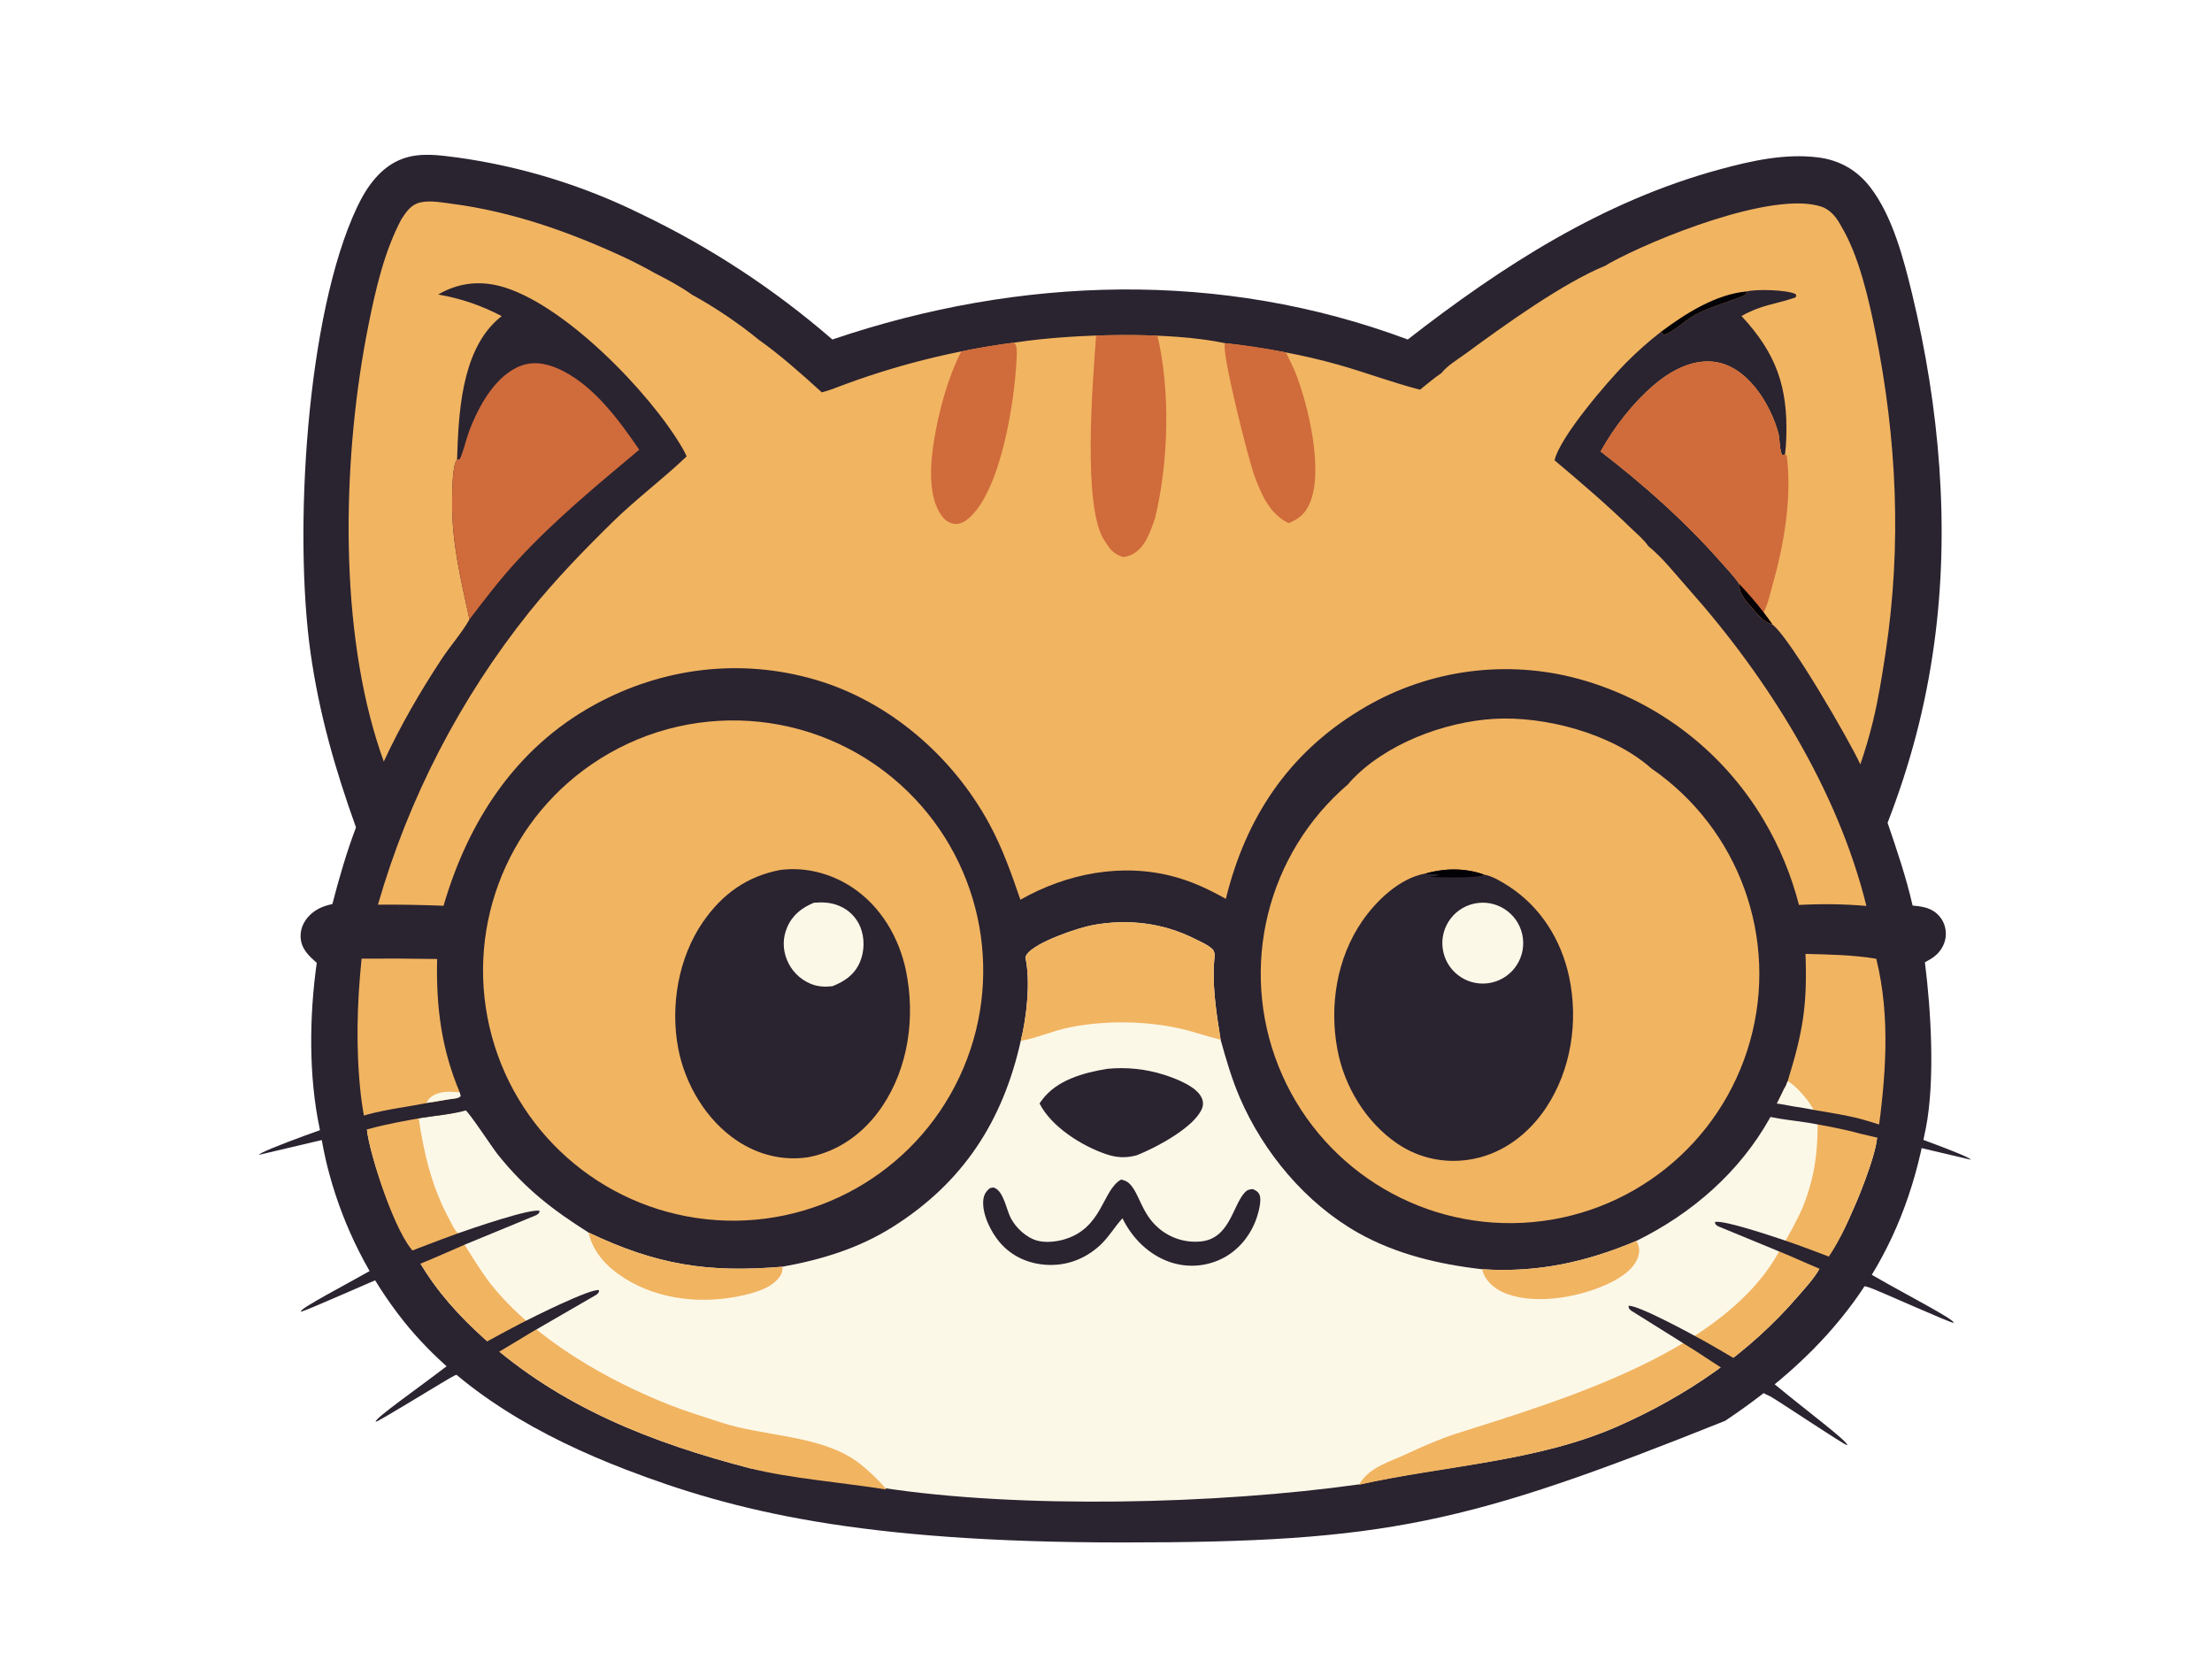
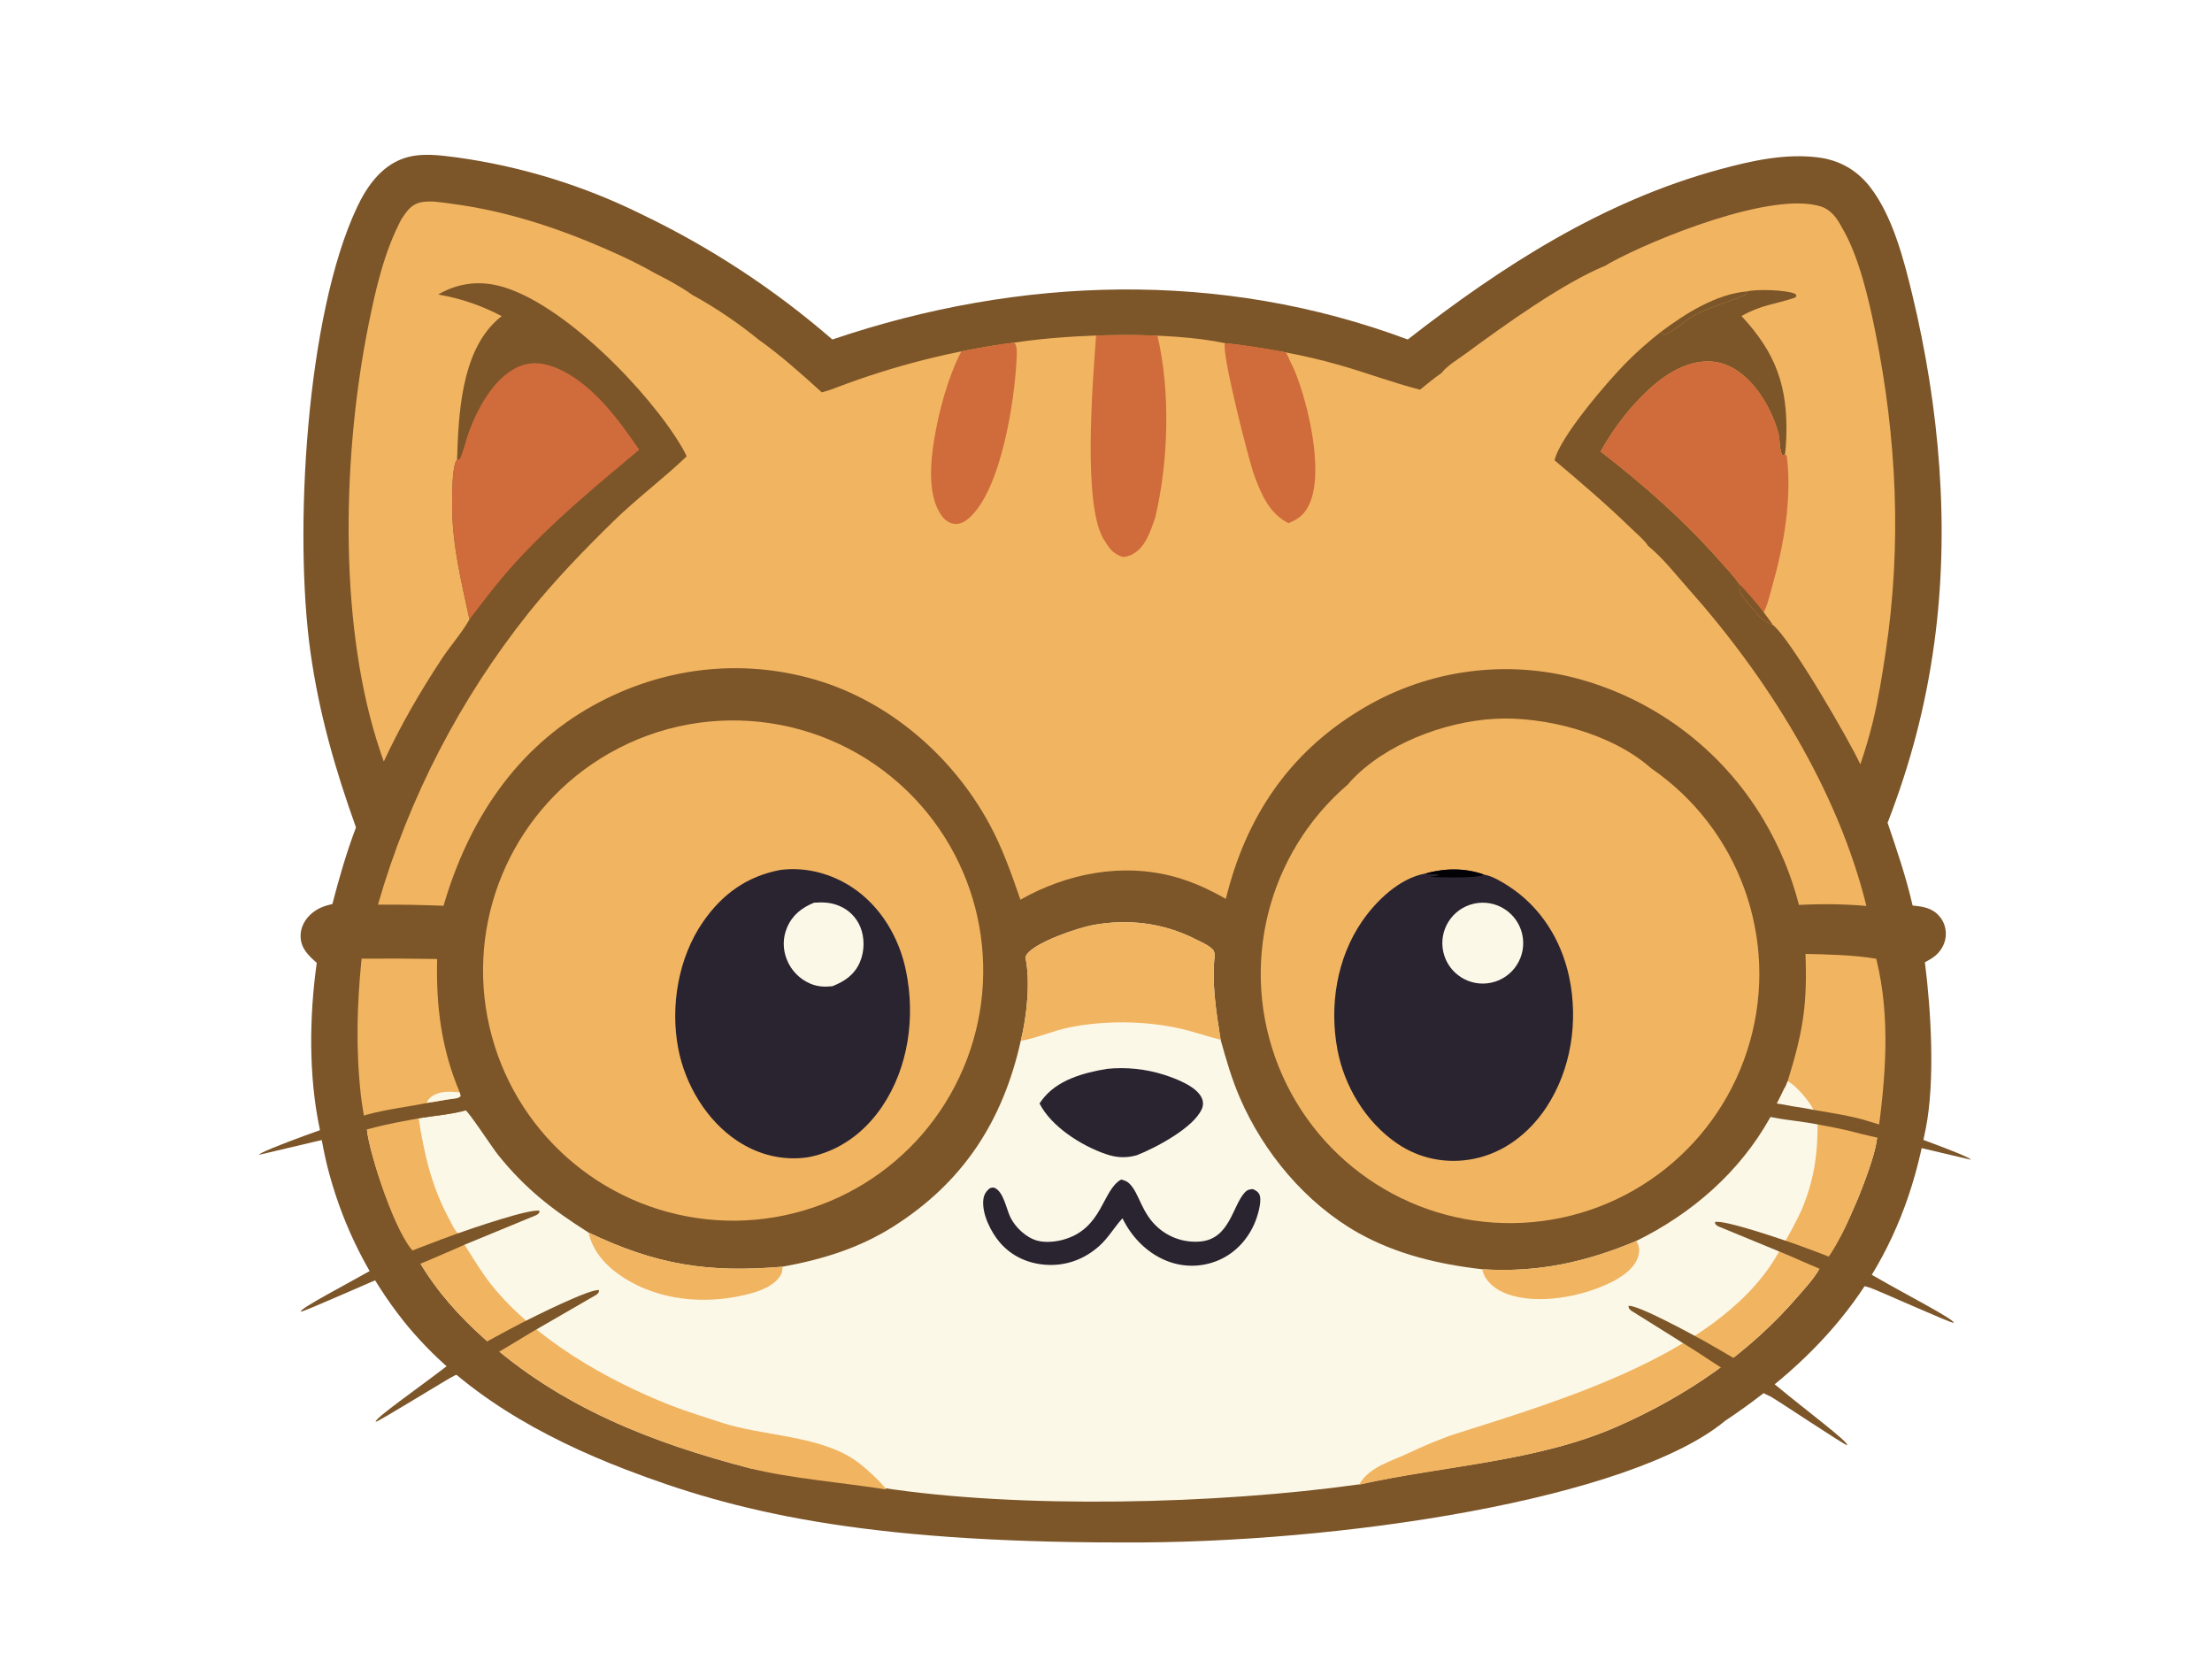
<svg xmlns="http://www.w3.org/2000/svg" width="660" height="500" viewBox="0 0 660 500" version="1.1" id="svg90">
-   <path fill="#2a2330" d="M 106.219,246.853 C 100.003,229.534 95.224,212.917 92.642,194.621 87.64,159.17 91.251,94.1 106.575,61.734 c 2.856,-6.033 7.02,-11.977 13.533,-14.366 5.248,-1.925 10.862,-1.087 16.26,-0.393 19.101,2.644 37.651,8.348 54.938,16.891 20.605,9.865 39.792,22.451 57.049,37.421 55.888,-18.958 115.949,-20.832 171.677,-8.3e-4 28.257,-21.984 58.125,-41.23 93.003,-50.727 9.489,-2.584 19.642,-4.856 29.523,-3.585 6.36,0.818 11.556,3.803 15.478,8.886 6.653,8.619 9.973,21.417 12.509,31.925 8.135,33.715 11.295,69.565 6.593,104.05 -2.557,18.754 -7.11,36.016 -13.934,53.643 2.792,8.199 5.536,16.231 7.469,24.688 3.205,0.291 5.935,0.701 8.129,3.349 1.368,1.65 1.969,3.848 1.739,5.968 -0.256,2.354 -1.601,4.525 -3.473,5.944 -0.845,0.639 -1.807,1.148 -2.732,1.658 1.834,14.394 3.07,35.381 0.27,49.557 l -0.751,3.601 c -7.537,37.379 -27.84,62.798 -59.128,83.644 -76.944,30.792 -101.131,36.319 -179.941,36.285 -78.555,0 -116.047,-9.443 -147.998,-21.719 -25.109,-9.644 -49.422,-23.169 -66.347,-44.295 -10.228,-12.887 -17.741,-27.713 -22.084,-43.583 -1.734,-6.111 -2.743,-12.864 -2.989,-13.933 -3.313,-15.721 -3.086,-33.536 -0.855,-49.393 -2.456,-2.157 -4.679,-4.217 -4.819,-7.734 -0.096,-2.414 0.941,-4.674 2.628,-6.37 1.986,-1.995 4.161,-2.836 6.85,-3.437 1.983,-7.665 4.238,-15.452 7.046,-22.856 z" id="path2" style="stroke-width:0.95" />
+   <path fill="#2a2330" d="M 106.219,246.853 C 100.003,229.534 95.224,212.917 92.642,194.621 87.64,159.17 91.251,94.1 106.575,61.734 c 2.856,-6.033 7.02,-11.977 13.533,-14.366 5.248,-1.925 10.862,-1.087 16.26,-0.393 19.101,2.644 37.651,8.348 54.938,16.891 20.605,9.865 39.792,22.451 57.049,37.421 55.888,-18.958 115.949,-20.832 171.677,-8.3e-4 28.257,-21.984 58.125,-41.23 93.003,-50.727 9.489,-2.584 19.642,-4.856 29.523,-3.585 6.36,0.818 11.556,3.803 15.478,8.886 6.653,8.619 9.973,21.417 12.509,31.925 8.135,33.715 11.295,69.565 6.593,104.05 -2.557,18.754 -7.11,36.016 -13.934,53.643 2.792,8.199 5.536,16.231 7.469,24.688 3.205,0.291 5.935,0.701 8.129,3.349 1.368,1.65 1.969,3.848 1.739,5.968 -0.256,2.354 -1.601,4.525 -3.473,5.944 -0.845,0.639 -1.807,1.148 -2.732,1.658 1.834,14.394 3.07,35.381 0.27,49.557 l -0.751,3.601 c -7.537,37.379 -27.84,62.798 -59.128,83.644 -28.154,23.368 -114.919,36.673 -179.941,36.285 -78.555,0 -116.047,-9.443 -147.998,-21.719 -25.109,-9.644 -49.422,-23.169 -66.347,-44.295 -10.228,-12.887 -17.741,-27.713 -22.084,-43.583 -1.734,-6.111 -2.743,-12.864 -2.989,-13.933 -3.313,-15.721 -3.086,-33.536 -0.855,-49.393 -2.456,-2.157 -4.679,-4.217 -4.819,-7.734 -0.096,-2.414 0.941,-4.674 2.628,-6.37 1.986,-1.995 4.161,-2.836 6.85,-3.437 1.983,-7.665 4.238,-15.452 7.046,-22.856 z" id="path2" style="stroke-width:0.95;fill:#7c5528;fill-opacity:1" />
  <path fill="#F8BE83" d="m 119.774,65.373 c 1.514,-2.237 2.832,-4.347 5.655,-4.985 2.958,-0.67 6.476,0.025 9.439,0.41 17.805,2.316 34.91,8.329 51.142,15.849 2.913,1.355 6.884,3.396 9.447,4.876 3.732,1.897 7.676,3.983 11.076,6.433 6.765,3.68 13.871,8.503 19.828,13.375 6.694,4.764 12.775,10.214 18.853,15.727 1.404,-0.43 2.849,-0.813 4.202,-1.384 17.298,-6.616 35.319,-11.155 53.687,-13.522 16.943,-2.603 45.908,-3.327 62.452,0.24 11.579,1.37 22.876,3.316 34.1,6.514 8.023,2.286 15.985,5.283 24.04,7.355 2.101,-1.673 4.195,-3.484 6.422,-4.986 1.561,-2.108 5.198,-4.297 7.34,-5.873 11.053,-8.134 29.036,-21.09 41.62,-26.17 0.375,-0.249 0.742,-0.49 1.138,-0.708 13.251,-7.296 48.771,-21.661 63.218,-16.878 2.906,0.962 4.705,3.489 6.066,6.084 5.171,8.605 8.133,21.73 10.088,31.466 6.383,31.794 7.872,63.398 3.014,95.534 -1.05,6.949 -2.141,13.883 -3.82,20.715 -1.039,4.227 -2.287,8.481 -3.711,12.594 -3.165,-6.937 -21.024,-37.839 -26.195,-41.678 -2.536,-0.907 -3.67,-2.193 -5.402,-4.205 -1.927,-2.236 -4.717,-4.803 -4.481,-7.875 -1.669,-2.429 -3.83,-4.65 -5.781,-6.859 -10.658,-12.079 -22.896,-22.911 -35.641,-32.728 4.056,-7.281 9.538,-14.369 15.866,-19.793 4.815,-4.127 11.078,-7.629 17.63,-7.006 10.072,0.958 17.153,12.475 19.556,21.338 0.431,1.586 0.36,5.498 1.18,6.529 l 0.8,-0.166 c 0.192,-1.666 0.318,-3.339 0.379,-5.016 0.508,-15.251 -3.057,-25.209 -13.366,-36.295 5.786,-3.287 9.74,-3.433 15.499,-5.34 0.711,-0.235 0.416,-0.039 0.896,-0.674 l -0.302,-0.573 c -2.777,-1.263 -11.543,-1.468 -14.438,-0.766 -0.313,0.839 -0.48,1.08 -1.331,1.423 -4.679,1.889 -9.448,3.162 -13.999,5.479 -3.184,1.62 -6.109,4.982 -9.454,6.063 -0.314,-0.297 -0.625,-0.562 -0.878,-0.914 -3.751,2.914 -7.305,6.072 -10.641,9.454 -5.316,5.404 -19.596,21.977 -21.123,28.894 7.785,6.555 15.434,13.082 22.738,20.179 1.614,1.568 3.972,3.504 5.189,5.375 4.355,3.524 8.255,8.558 11.988,12.752 23.667,26.585 44.524,59.835 53.127,94.643 -6.765,-0.592 -13.348,-0.652 -20.128,-0.3 -2.282,-8.907 -5.825,-17.44 -10.523,-25.343 -12.641,-21.326 -33.307,-36.69 -57.369,-42.654 -21.507,-5.223 -44.208,-1.663 -63.086,9.892 -21.468,13.011 -34.111,32.188 -40.02,56.3 -4.977,-2.818 -9.865,-5.114 -15.412,-6.618 -15.577,-4.223 -32.078,-0.977 -45.887,6.87 -2.67,-7.762 -5.319,-15.318 -9.24,-22.562 -10.895,-20.132 -29.815,-36.623 -51.975,-43.09 -22.363,-6.526 -45.758,-3.594 -66.084,7.61 -23.443,12.922 -37.486,34.721 -44.823,59.842 -6.521,-0.263 -13.047,-0.374 -19.573,-0.332 9.156,-31.793 24.501,-61.466 45.153,-87.314 7.695,-9.535 16.235,-18.39 24.987,-26.952 7.018,-6.866 14.892,-12.709 21.971,-19.477 -0.394,-0.89 -0.84,-1.756 -1.336,-2.593 -9.647,-16.558 -35.714,-43.449 -54.528,-48.25 -6.388,-1.63 -12.587,-0.773 -18.262,2.553 6.886,1.207 12.74,3.215 18.952,6.447 -0.592,0.457 -1.145,0.927 -1.692,1.439 -10.43,9.765 -11.209,27.984 -11.639,41.41 -1.446,1.394 -1.427,9.626 -1.468,12.041 -0.207,12.419 2.575,23.56 5.174,35.593 -2.259,4.019 -5.649,7.802 -8.214,11.69 -6.45,9.772 -12.442,20.098 -17.354,30.73 -0.757,-2.112 -1.466,-4.241 -2.128,-6.384 -11.453,-36.966 -10.027,-86.116 -2.436,-123.891 2.159,-10.742 4.675,-21.801 9.826,-31.558 z" id="path4" style="fill:#f1b461;fill-opacity:1;stroke-width:0.95" />
  <path fill="#FCF8E8" d="m 477.571,134.693 c 4.056,-7.281 9.538,-14.369 15.866,-19.793 4.815,-4.127 11.078,-7.629 17.63,-7.006 10.072,0.958 17.153,12.475 19.556,21.338 0.431,1.586 0.36,5.498 1.18,6.529 l 0.8,-0.166 0.514,0.316 c 1.617,12.88 -0.892,26.889 -4.422,39.301 -0.69,2.427 -1.289,5.267 -2.472,7.487 0.885,1.209 1.84,2.404 2.651,3.662 -2.536,-0.907 -3.67,-2.193 -5.402,-4.205 -1.927,-2.236 -4.717,-4.803 -4.481,-7.875 -1.669,-2.429 -3.83,-4.65 -5.781,-6.859 -10.658,-12.079 -22.896,-22.911 -35.641,-32.728 z" id="path5" style="fill:#d06b3b;fill-opacity:1;stroke-width:0.95" />
-   <path fill="#020105" d="m 518.992,174.28 c 2.538,2.661 5.001,5.49 7.231,8.417 0.885,1.209 1.84,2.404 2.651,3.662 -2.536,-0.907 -3.67,-2.193 -5.402,-4.205 -1.927,-2.236 -4.717,-4.803 -4.481,-7.875 z" id="path6" style="stroke-width:0.95" />
+   <path fill="#020105" d="m 518.992,174.28 c 2.538,2.661 5.001,5.49 7.231,8.417 0.885,1.209 1.84,2.404 2.651,3.662 -2.536,-0.907 -3.67,-2.193 -5.402,-4.205 -1.927,-2.236 -4.717,-4.803 -4.481,-7.875 z" id="path6" style="stroke-width:0.95;fill:#7c5528;fill-opacity:1" />
  <path fill="#ab745e" d="m 327.046,100.094 c 5.522,-0.128 13.034,-0.245 18.303,0.064 3.937,16.726 3.288,37.643 -0.673,54.308 -1.432,4.055 -2.877,8.951 -7.037,11.026 -0.505,0.252 -2.111,0.817 -2.786,0.636 -3.124,-1.179 -3.799,-2.531 -5.644,-5.392 -6.033,-10.45 -3.323,-44.889 -2.163,-60.642 z" id="path7" style="fill:#d06b3b;fill-opacity:1;stroke-width:0.95" />
  <path fill="#ab745e" d="m 302.676,102.262 c 0.933,1.017 0.707,3.461 0.646,4.798 -0.571,12.579 -4.647,39.346 -14.354,47.64 -1.129,0.966 -2.518,1.702 -4.043,1.602 -1.543,-0.103 -2.91,-1.054 -3.824,-2.258 -4.424,-5.833 -3.494,-16.148 -2.37,-22.855 1.392,-8.548 4.098,-18.604 8.075,-26.298 2.861,-0.74 12.189,-2.378 15.87,-2.628 z" id="path8" style="fill:#d06b3b;fill-opacity:1;stroke-width:0.95" />
  <path fill="#ab745e" d="m 365.504,102.392 c 4.685,0.356 13.174,1.663 18.246,2.808 0.124,0.26 1.279,2.735 1.406,2.994 0.438,0.896 0.88,1.779 1.255,2.705 3.937,9.757 8.648,29.614 4.335,39.352 -1.352,3.052 -3.226,4.616 -6.278,5.82 -5.697,-2.774 -8.163,-8.643 -10.238,-14.272 -1.621,-4.396 -9.91,-36.866 -8.725,-39.408 z" id="path9" style="fill:#d06b3b;fill-opacity:1;stroke-width:0.95" />
  <defs id="defs10">
    <linearGradient id="gradient_0" gradientUnits="userSpaceOnUse" x1="553.799" y1="48.506" x2="554.092" y2="40.238">
      <stop offset="0" stop-color="#F1DBC5" id="stop9" />
      <stop offset="1" stop-color="#F7F7EF" id="stop10" />
    </linearGradient>
    <linearGradient id="linearGradient97" gradientUnits="userSpaceOnUse" x1="89.492" y1="339.192" x2="100.321" y2="330.003">
      <stop offset="0" stop-color="black" id="stop89-7" />
      <stop offset="1" stop-color="#0E0D1E" id="stop90-5" />
    </linearGradient>
  </defs>
  <defs id="defs12">
    <linearGradient id="gradient_1" gradientUnits="userSpaceOnUse" x1="353.54" y1="87.92" x2="352.841" y2="80.373">
      <stop offset="0" stop-color="#EDDFDC" id="stop11" />
      <stop offset="1" stop-color="#F9F3E2" id="stop12" />
    </linearGradient>
  </defs>
  <defs id="defs14">
    <linearGradient id="gradient_2" gradientUnits="userSpaceOnUse" x1="291.294" y1="92.598" x2="290.54" y2="88.868">
      <stop offset="0" stop-color="#F5D9AE" id="stop13" />
      <stop offset="1" stop-color="#EEE4D3" id="stop14" />
    </linearGradient>
  </defs>
-   <path fill="#020105" d="m 495.61,98.981 c 7.285,-5.442 16.372,-11.226 25.662,-12.051 -0.313,0.839 -0.48,1.08 -1.331,1.423 -4.679,1.889 -9.448,3.162 -13.999,5.479 -3.184,1.62 -6.109,4.982 -9.454,6.063 -0.314,-0.297 -0.625,-0.562 -0.878,-0.914 z" id="path18" style="stroke-width:0.95" />
+   <path fill="#020105" d="m 495.61,98.981 c 7.285,-5.442 16.372,-11.226 25.662,-12.051 -0.313,0.839 -0.48,1.08 -1.331,1.423 -4.679,1.889 -9.448,3.162 -13.999,5.479 -3.184,1.62 -6.109,4.982 -9.454,6.063 -0.314,-0.297 -0.625,-0.562 -0.878,-0.914 z" id="path18" style="stroke-width:0.95;fill:#7c5528;fill-opacity:1" />
  <path fill="#fcf8e8" d="m 305.946,285.633 c 0.166,-0.468 0.151,-0.511 0.49,-0.977 2.646,-3.634 15.291,-7.894 19.81,-8.704 10.415,-1.868 20.758,-0.621 30.241,4.129 1.524,0.763 3.319,1.526 4.666,2.569 0.96,0.744 1.129,1.062 1.302,2.251 -0.991,8.244 0.446,17.13 1.744,25.284 1.639,5.881 3.298,11.65 5.72,17.271 7.068,16.405 19.688,31.526 35.307,40.334 11.349,6.399 24.182,9.421 37.025,10.878 16.44,1.065 30.953,-2.089 46.013,-8.461 16.57,-8.156 30.812,-20.516 39.877,-36.766 0.602,-0.898 0.943,-1.754 1.933,-2.218 4.135,0.612 8.132,1.865 12.236,2.636 5.529,1.039 11.047,2.13 16.554,3.273 l 1.069,0.338 c 1.28,3.312 -4.823,18.452 -6.366,21.939 -2,4.519 -4.308,10.128 -7.441,13.92 l -0.673,0.701 c -0.854,1.023 -0.872,2.076 -1.86,2.972 -1.32,3.384 -4.67,6.878 -7.068,9.671 -14.668,17.095 -33.498,29.917 -54.063,38.938 -23.932,10.499 -51.246,11.53 -76.619,17.192 -42.725,6.021 -101.638,7.392 -142.92,1.018 -8.896,-2.934 -31.933,-4.249 -39.039,-5.752 -29.254,-7.579 -56.68,-18.264 -79.419,-38.719 -7.488,-6.735 -14.108,-14.035 -19.239,-22.755 -0.552,0.076 0.275,-0.353 -0.151,-0.673 -0.418,-0.935 -1.177,-1.282 -1.053,-2.337 -5.606,-4.981 -13.804,-29.034 -14.562,-36.749 5.042,-1.392 10.306,-2.332 15.456,-3.245 4.535,-0.736 9.535,-1.093 13.916,-2.411 0.989,0.419 8.134,11.318 9.689,13.255 8.153,10.161 16.145,16.365 27.08,23.276 20.297,9.681 35.701,12.088 57.871,10.196 11.802,-2.134 22.852,-5.505 33.067,-11.979 20.854,-13.217 32.671,-31.439 38.027,-55.4 1.762,-7.006 2.96,-17.765 1.379,-24.893 z" id="path22" style="stroke-width:0.95" />
  <path fill="#F8BE83" d="m 305.946,285.633 c 0.166,-0.468 0.151,-0.511 0.49,-0.977 2.646,-3.634 15.291,-7.894 19.81,-8.704 10.415,-1.868 20.758,-0.621 30.241,4.129 1.524,0.763 3.319,1.526 4.666,2.569 0.96,0.744 1.129,1.062 1.302,2.251 -0.991,8.244 0.446,17.13 1.744,25.284 l -0.299,-0.071 c -4.015,-0.983 -7.897,-2.387 -11.951,-3.29 -10.399,-2.317 -22.549,-2.413 -32.959,-0.287 -4.853,0.991 -9.629,3.154 -14.423,3.989 1.762,-7.006 2.96,-17.765 1.379,-24.893 z" id="path23" style="fill:#f1b461;fill-opacity:1;stroke-width:0.95" />
  <defs id="defs24">
    <linearGradient id="gradient_3" gradientUnits="userSpaceOnUse" x1="351.992" y1="276.703" x2="352.657" y2="265.861">
      <stop offset="0" stop-color="#F5D3B0" id="stop23" />
      <stop offset="1" stop-color="#F3E8DF" id="stop24" />
    </linearGradient>
  </defs>
  <path fill="#F8BE83" d="m 125.228,376.594 c -0.428,-0.742 -1.593,-2.811 -1.483,-3.131 1.218,-3.54 7.334,-4.664 12.745,-5.621 2.489,4.12 7.211,11.875 10.239,15.62 13.045,16.135 34.23,28.276 53.338,35.782 4.901,1.926 10.009,3.454 15.01,5.112 12.666,4.198 29.383,3.738 40.439,11.548 2.34,1.653 7.301,6.126 8.929,8.482 -12.324,-2.012 -29.145,-3.361 -40.558,-6.317 -29.254,-7.579 -56.68,-18.264 -79.419,-38.719 -7.488,-6.735 -14.108,-14.035 -19.239,-22.755 z" id="path25" style="fill:#f1b461;fill-opacity:1;stroke-width:0.95" />
  <path fill="#F8BE83" d="m 531.448,372.228 c 4.071,1.805 7.892,3.438 12.146,4.774 -1.32,3.384 -4.67,6.878 -7.068,9.671 -14.668,17.095 -33.498,29.917 -54.063,38.938 -23.932,10.499 -51.595,11.683 -76.968,17.345 3.077,-5.441 9.524,-6.909 15.005,-9.55 3.702,-1.784 9.756,-4.338 13.66,-5.583 31.593,-10.075 81.208,-24.441 97.288,-55.594 z" id="path26" style="fill:#f1b461;fill-opacity:1;stroke-width:0.95" />
  <path fill="#F8BE83" d="m 109.461,336.834 c 5.042,-1.392 10.306,-2.332 15.456,-3.245 1.6,10.707 3.968,20.731 9.221,30.325 0.664,1.213 1.464,3.158 2.551,4.018 -4.538,1.664 -8.812,3.254 -12.933,5.83 -5.606,-4.981 -13.537,-29.213 -14.295,-36.928 z" id="path27" style="fill:#f1b461;fill-opacity:1;stroke-width:0.95" />
  <path fill="#F8BE83" d="m 542.311,333.858 c 5.529,1.039 11.047,2.13 16.554,3.273 l 1.069,0.338 c 1.28,3.312 -4.823,18.452 -6.366,21.939 -2,4.519 -5.377,13.128 -10.946,19.415 -4.038,-1.796 -7.26,-4.612 -11.388,-6.188 1.657,-2.405 5.504,-9.66 6.601,-12.354 3.648,-8.96 4.613,-16.86 4.476,-26.423 z" id="path28" style="fill:#f1b461;fill-opacity:1;stroke-width:0.95" />
  <path fill="#F8BE83" d="m 175.602,367.709 c 20.297,9.681 35.701,12.088 57.871,10.196 -0.022,0.902 -0.026,1.701 -0.508,2.498 -2.155,3.557 -6.933,5.033 -10.759,5.936 -12.005,2.833 -25.333,1.661 -35.898,-5.01 -5.046,-3.187 -9.374,-7.614 -10.705,-13.619 z" id="path29" style="fill:#f1b461;fill-opacity:1;stroke-width:0.95" />
  <path fill="#F8BE83" d="m 442.251,378.668 c 16.44,1.065 30.953,-2.089 46.013,-8.461 0.866,1.636 1.078,2.885 0.519,4.682 -1.169,3.753 -5.214,6.307 -8.585,7.931 -8.461,4.077 -21.406,6.515 -30.483,3.239 -2.878,-1.039 -5.736,-3.007 -6.993,-5.892 -0.213,-0.49 -0.379,-0.971 -0.472,-1.499 z" id="path30" style="fill:#f1b461;fill-opacity:1;stroke-width:0.95" />
-   <path fill="#020105" d="m 136.689,367.931 c 3.667,-1.308 21.818,-7.549 24.323,-6.676 -0.125,0.781 -0.356,0.828 -0.984,1.26 l -21.27,8.77 c -4.438,1.894 -16.844,7.615 -23.91,9.508 -1.59,0.426 -24.664,10.837 -25.09,10.516 -0.418,-0.935 13.858,-8.228 23.454,-13.768 4.121,-2.576 18.939,-7.946 23.476,-9.611 z" id="path32" style="fill:#2a2330;fill-opacity:1;stroke-width:0.95" />
-   <path fill="#020105" d="m 535.988,371.271 c -3.667,-1.308 -21.818,-7.549 -24.323,-6.676 0.125,0.781 0.356,0.828 0.984,1.26 l 21.27,8.77 c 4.438,1.894 16.844,7.615 23.91,9.508 1.59,0.426 24.664,10.837 25.09,10.516 0.418,-0.935 -13.858,-8.228 -23.454,-13.768 -4.121,-2.576 -18.939,-7.946 -23.476,-9.611 z" id="path32-5" style="fill:#2a2330;fill-opacity:1;stroke-width:0.95" />
-   <path fill="#020105" d="m 508.784,400.249 c -3.396,-1.903 -20.247,-11.093 -22.863,-10.652 -0.008,0.791 0.213,0.876 0.759,1.407 l 19.502,12.205 c 4.058,2.61 15.333,10.326 21.982,13.375 1.496,0.686 22.503,14.81 22.976,14.566 0.569,-0.852 -12.286,-10.43 -20.82,-17.498 -3.632,-3.229 -17.342,-11.003 -21.537,-13.403 z" id="path32-5-2" style="fill:#2a2330;fill-opacity:1;stroke-width:0.95" />
-   <path fill="#020105" d="m 155.518,394.75 c 3.461,-1.784 20.621,-10.382 23.219,-9.85 -0.02,0.791 -0.243,0.868 -0.807,1.38 L 158.015,397.799 c -4.147,2.467 -15.683,9.786 -22.434,12.602 -1.519,0.634 -23.005,14.019 -23.469,13.758 -0.539,-0.871 12.642,-9.997 21.416,-16.763 3.742,-3.101 17.715,-10.393 21.991,-12.646 z" id="path32-8" style="fill:#2a2330;fill-opacity:1;stroke-width:0.95" />
+   <path fill="#020105" d="m 136.689,367.931 c 3.667,-1.308 21.818,-7.549 24.323,-6.676 -0.125,0.781 -0.356,0.828 -0.984,1.26 l -21.27,8.77 c -4.438,1.894 -16.844,7.615 -23.91,9.508 -1.59,0.426 -24.664,10.837 -25.09,10.516 -0.418,-0.935 13.858,-8.228 23.454,-13.768 4.121,-2.576 18.939,-7.946 23.476,-9.611 z" id="path32" style="fill:#7c5528;fill-opacity:1;stroke-width:0.95" />
+   <path fill="#020105" d="m 535.988,371.271 c -3.667,-1.308 -21.818,-7.549 -24.323,-6.676 0.125,0.781 0.356,0.828 0.984,1.26 l 21.27,8.77 c 4.438,1.894 16.844,7.615 23.91,9.508 1.59,0.426 24.664,10.837 25.09,10.516 0.418,-0.935 -13.858,-8.228 -23.454,-13.768 -4.121,-2.576 -18.939,-7.946 -23.476,-9.611 z" id="path32-5" style="fill:#7c5528;fill-opacity:1;stroke-width:0.95" />
+   <path fill="#020105" d="m 508.784,400.249 c -3.396,-1.903 -20.247,-11.093 -22.863,-10.652 -0.008,0.791 0.213,0.876 0.759,1.407 l 19.502,12.205 c 4.058,2.61 15.333,10.326 21.982,13.375 1.496,0.686 22.503,14.81 22.976,14.566 0.569,-0.852 -12.286,-10.43 -20.82,-17.498 -3.632,-3.229 -17.342,-11.003 -21.537,-13.403 z" id="path32-5-2" style="fill:#7c5528;fill-opacity:1;stroke-width:0.95" />
+   <path fill="#020105" d="m 155.518,394.75 c 3.461,-1.784 20.621,-10.382 23.219,-9.85 -0.02,0.791 -0.243,0.868 -0.807,1.38 L 158.015,397.799 c -4.147,2.467 -15.683,9.786 -22.434,12.602 -1.519,0.634 -23.005,14.019 -23.469,13.758 -0.539,-0.871 12.642,-9.997 21.416,-16.763 3.742,-3.101 17.715,-10.393 21.991,-12.646 z" id="path32-8" style="fill:#7c5528;fill-opacity:1;stroke-width:0.95" />
  <path fill="#2a2330" d="m 330.304,318.881 c 5.756,-0.582 11.571,0.026 17.084,1.783 3.419,1.116 9.589,3.403 11.165,6.872 0.487,1.07 0.516,2.179 0.059,3.263 -2.38,5.643 -13.997,11.752 -19.481,13.876 -3.277,0.869 -5.943,0.725 -9.15,-0.36 -7.157,-2.423 -16.334,-8.176 -19.81,-15.112 0.219,-0.325 0.444,-0.644 0.676,-0.959 4.416,-6.036 12.457,-8.204 19.457,-9.363 z" id="path33" style="stroke-width:0.95" />
  <path fill="#2a2330" d="m 334.535,351.902 c 1.025,0.269 1.753,0.502 2.529,1.284 2.948,2.97 3.505,8.811 8.577,13.16 3.49,3.034 8.079,4.49 12.679,4.025 8.553,-0.872 9.41,-10.464 13.01,-14.526 0.741,-0.836 1.363,-1.015 2.445,-1.094 0.846,0.359 1.488,0.677 1.957,1.541 0.843,1.555 -0.215,5.402 -0.795,7.1 -1.774,5.189 -5.463,9.731 -10.422,12.156 -4.838,2.373 -10.425,2.715 -15.515,0.946 -6.272,-2.18 -11.222,-7.139 -14.079,-13.026 -2.427,2.618 -4.137,5.731 -6.854,8.187 -4.439,4.013 -9.932,6.058 -15.924,5.685 -5.334,-0.334 -10.257,-2.536 -13.772,-6.61 -2.696,-3.123 -5.401,-8.516 -4.981,-12.726 0.154,-1.546 0.778,-2.555 1.958,-3.52 0.49,-0.104 0.898,-0.307 1.383,-0.107 2.762,1.14 3.552,6.534 4.853,9.015 1.552,2.961 4.681,5.877 7.955,6.758 2.325,0.624 5.327,0.345 7.64,-0.288 11.897,-3.253 11.664,-14.878 17.357,-17.96 z" id="path34" style="stroke-width:0.95" />
  <path fill="#F8BE83" d="m 402.23,233.978 c 0.214,-0.27 0.421,-0.546 0.655,-0.798 10.303,-11.184 27.959,-17.831 42.871,-18.717 15.257,-0.908 35.309,4.43 46.899,14.742 26.27,18.038 38.132,50.807 29.495,81.483 -8.637,30.675 -35.854,52.44 -67.676,54.121 -31.823,1.679 -61.18,-17.1 -72.998,-46.695 -11.818,-29.596 -3.472,-63.432 20.754,-84.136 z" id="path36" style="fill:#f1b461;fill-opacity:1;stroke-width:0.95" />
  <defs id="defs37">
    <linearGradient id="gradient_4" gradientUnits="userSpaceOnUse" x1="467.293" y1="215.536" x2="466.307" y2="202.034">
      <stop offset="0" stop-color="#F0C19E" id="stop36" />
      <stop offset="1" stop-color="#F6EDE0" id="stop37" />
    </linearGradient>
  </defs>
  <path fill="#2a2330" d="m 425.241,260.614 c 5.763,-1.617 11.883,-1.736 17.57,0.324 2.405,0.367 5.318,2.151 7.34,3.459 9.546,6.169 15.702,16.048 18.041,27.083 2.798,13.195 0.621,27.679 -6.876,38.981 -5.056,7.62 -12.564,13.476 -21.633,15.274 -8.026,1.59 -16.132,-0.003 -22.883,-4.636 -9.295,-6.38 -15.702,-16.981 -17.757,-27.992 -2.432,-13.036 -0.202,-27.242 7.37,-38.255 4.236,-6.161 11.188,-12.843 18.826,-14.237 z" id="path38" style="stroke-width:0.95" />
  <path fill="#020105" d="m 425.241,260.614 c 5.763,-1.617 11.883,-1.736 17.57,0.324 -1.716,1.14 -13.744,0.878 -16.311,0.603 0.733,-0.101 2.259,-0.139 2.863,-0.478 -1.272,-0.528 -2.698,-0.013 -4.122,-0.449 z" id="path39" style="stroke-width:0.95" />
  <path fill="#fcf8e8" d="m 439.773,269.603 c 6.502,-1.461 12.958,2.627 14.418,9.13 1.46,6.503 -2.63,12.958 -9.133,14.416 -6.501,1.458 -12.953,-2.63 -14.412,-9.13 -1.459,-6.501 2.627,-12.955 9.127,-14.416 z" id="path40" style="stroke-width:0.95" />
  <path fill="#F8BE83" d="m 179.065,226.36 c 29.225,-18.354 67.221,-14.271 91.882,9.87 22.714,22.236 28.85,56.422 15.285,85.17 -13.564,28.748 -43.85,45.748 -75.454,42.353 -31.604,-3.395 -57.589,-26.439 -64.738,-57.412 -7.149,-30.974 6.106,-63.076 33.025,-79.98 z" id="path41" style="fill:#f1b461;fill-opacity:1;stroke-width:0.95" />
  <path fill="#2a2330" d="m 232.847,259.536 c 7.502,-0.965 15.147,1.053 21.42,5.203 8.572,5.671 14.049,15.035 16.071,24.984 2.787,13.711 0.76,28.682 -7.136,40.392 -5.225,7.749 -12.817,13.385 -22.072,15.135 -7.505,1.121 -14.813,-0.704 -21.118,-4.869 -9.198,-6.074 -15.576,-16.791 -17.635,-27.517 -2.433,-12.681 0.004,-27.169 7.396,-37.849 5.736,-8.288 13.136,-13.615 23.076,-15.479 z" id="path43" style="stroke-width:0.95" />
  <path fill="#fcf8e8" d="m 242.877,269.308 c 2.631,-0.185 5.028,-0.106 7.513,0.941 2.862,1.173 5.134,3.444 6.31,6.304 1.343,3.295 1.264,7.326 -0.165,10.581 -1.632,3.713 -4.545,5.657 -8.17,7.097 -2.384,0.233 -4.332,0.169 -6.578,-0.764 -3.199,-1.357 -5.724,-3.939 -7.008,-7.168 -1.259,-3.115 -1.256,-6.493 0.066,-9.588 1.606,-3.765 4.375,-5.881 8.032,-7.402 z" id="path44" style="stroke-width:0.95" />
  <defs id="defs75">
    <linearGradient id="gradient_5" gradientUnits="userSpaceOnUse" x1="410.572" y1="495.624" x2="417.555" y2="507.426">
      <stop offset="0" stop-color="black" id="stop74" />
      <stop offset="1" stop-color="#06051A" id="stop75" />
    </linearGradient>
  </defs>
  <path fill="#FCF8E8" d="m 136.373,137.154 0.821,-0.2 c 1.209,-2.607 1.743,-5.516 2.75,-8.216 2.728,-7.322 7.883,-16.985 15.797,-19.735 4.193,-1.457 8.49,-0.256 12.29,1.697 9.604,4.936 16.706,14.746 22.71,23.469 -12.681,10.617 -25.582,21.237 -36.763,33.464 -4.962,5.428 -9.452,11.3 -13.897,17.153 -2.6,-12.033 -5.382,-23.174 -5.174,-35.593 0.041,-2.414 0.022,-10.646 1.468,-12.041 z" id="path80" style="fill:#d06b3b;fill-opacity:1;stroke-width:0.95" />
  <path fill="#F8BE83" d="m 538.706,284.583 c 6.902,0.17 14.314,0.297 21.12,1.456 4.349,17.564 2.795,35.565 0.357,53.233 -1.423,5.277 -13.823,-4.654 -17.872,-5.414 -4.104,-0.771 -8.102,-2.024 -12.236,-2.636 -0.99,0.465 -1.332,1.32 -1.933,2.218 l 4.237,-8.687 c 0.467,-0.593 0.725,-1.51 1.02,-2.213 4.518,-14.652 5.891,-22.542 5.307,-37.958 z" id="path83" style="fill:#f1b461;fill-opacity:1;stroke-width:0.95" />
  <path fill="#fcf8e8" d="m 533.398,322.541 c 2.134,1.254 4.275,3.5 6.484,6.517 1.664,2.516 2.33,4.465 2.32,4.937 -0.075,3.616 -12.02,-0.025 -13.698,-1.038 0.388,-1.541 3.179,-6.503 3.873,-8.204 0.467,-0.593 0.725,-1.51 1.02,-2.213 z" id="path85" style="stroke-width:0.95" />
  <path fill="#F8BE83" d="m 107.887,286.001 c 7.515,-0.055 15.031,-0.021 22.545,0.103 -0.338,14.03 1.216,26.728 6.742,39.784 l -2.405,1.748 c 1.36,0.036 1.549,-1.383 2.706,-0.598 0.722,2.379 0.995,3.247 1.357,4.141 -4.381,1.318 -9.381,1.676 -13.916,2.411 -5.15,0.912 -10.413,1.852 -15.456,3.245 -0.836,-3.12 -1.425,-7.095 -1.82,-10.324 -1.491,-13.795 -1.142,-26.71 0.246,-40.509 z" id="path86" style="fill:#f1b461;fill-opacity:1;stroke-width:0.95" />
-   <path fill="#020105" d="m 128.017,328.952 c 2.538,-0.297 5.211,-0.971 7.755,-1.272 1.36,0.036 2.392,-1.874 3.549,-1.089 0.441,0.651 0.523,3.218 0.438,4.022 -0.018,0.168 -0.09,0.327 -0.136,0.491 -4.381,1.318 -9.381,1.676 -13.916,2.411 -5.15,0.912 -10.413,1.852 -15.456,3.245 l -32.969,7.768 c -0.144,-0.957 25.483,-10.186 32.334,-12.022 5.977,-1.609 12.32,-2.338 18.401,-3.555 z" id="path87" style="fill:#2a2330;fill-opacity:1;stroke-width:0.95" />
+   <path fill="#020105" d="m 128.017,328.952 c 2.538,-0.297 5.211,-0.971 7.755,-1.272 1.36,0.036 2.392,-1.874 3.549,-1.089 0.441,0.651 0.523,3.218 0.438,4.022 -0.018,0.168 -0.09,0.327 -0.136,0.491 -4.381,1.318 -9.381,1.676 -13.916,2.411 -5.15,0.912 -10.413,1.852 -15.456,3.245 l -32.969,7.768 c -0.144,-0.957 25.483,-10.186 32.334,-12.022 5.977,-1.609 12.32,-2.338 18.401,-3.555 z" id="path87" style="fill:#7c5528;fill-opacity:1;stroke-width:0.95" />
  <path fill="#fcf8e8" d="m 127.227,329.025 c 0.352,-0.611 0.705,-1.214 1.265,-1.659 2.501,-1.991 5.709,-1.758 8.682,-1.479 l 0.29,1.115 c -0.738,0.744 -1.637,0.679 -2.65,0.855 -2.543,0.301 -5.049,0.871 -7.587,1.167 z" id="path88" style="stroke-width:0.95" />
  <defs id="defs90">
    <linearGradient id="gradient_6" gradientUnits="userSpaceOnUse" x1="89.492" y1="339.192" x2="100.321" y2="330.003">
      <stop offset="0" stop-color="black" id="stop89" />
      <stop offset="1" stop-color="#0E0D1E" id="stop90" />
    </linearGradient>
  </defs>
-   <path fill="#020105" d="m 537.275,330.407 c -2.538,-0.297 -5.211,-0.971 -7.755,-1.272 -1.36,0.036 -2.392,-1.874 -3.549,-1.089 -0.441,0.651 -0.523,3.218 -0.438,4.022 0.018,0.168 0.09,0.327 0.136,0.491 4.381,1.318 9.381,1.676 13.916,2.411 5.15,0.912 10.413,1.852 15.456,3.245 l 32.969,7.768 c 0.144,-0.957 -25.483,-10.186 -32.334,-12.022 -5.977,-1.609 -12.32,-2.338 -18.401,-3.555 z" id="path87-7" style="fill:#2a2330;fill-opacity:1;stroke-width:0.95" />
+   <path fill="#020105" d="m 537.275,330.407 c -2.538,-0.297 -5.211,-0.971 -7.755,-1.272 -1.36,0.036 -2.392,-1.874 -3.549,-1.089 -0.441,0.651 -0.523,3.218 -0.438,4.022 0.018,0.168 0.09,0.327 0.136,0.491 4.381,1.318 9.381,1.676 13.916,2.411 5.15,0.912 10.413,1.852 15.456,3.245 l 32.969,7.768 c 0.144,-0.957 -25.483,-10.186 -32.334,-12.022 -5.977,-1.609 -12.32,-2.338 -18.401,-3.555 z" id="path87-7" style="fill:#7c5528;fill-opacity:1;stroke-width:0.95" />
</svg>
